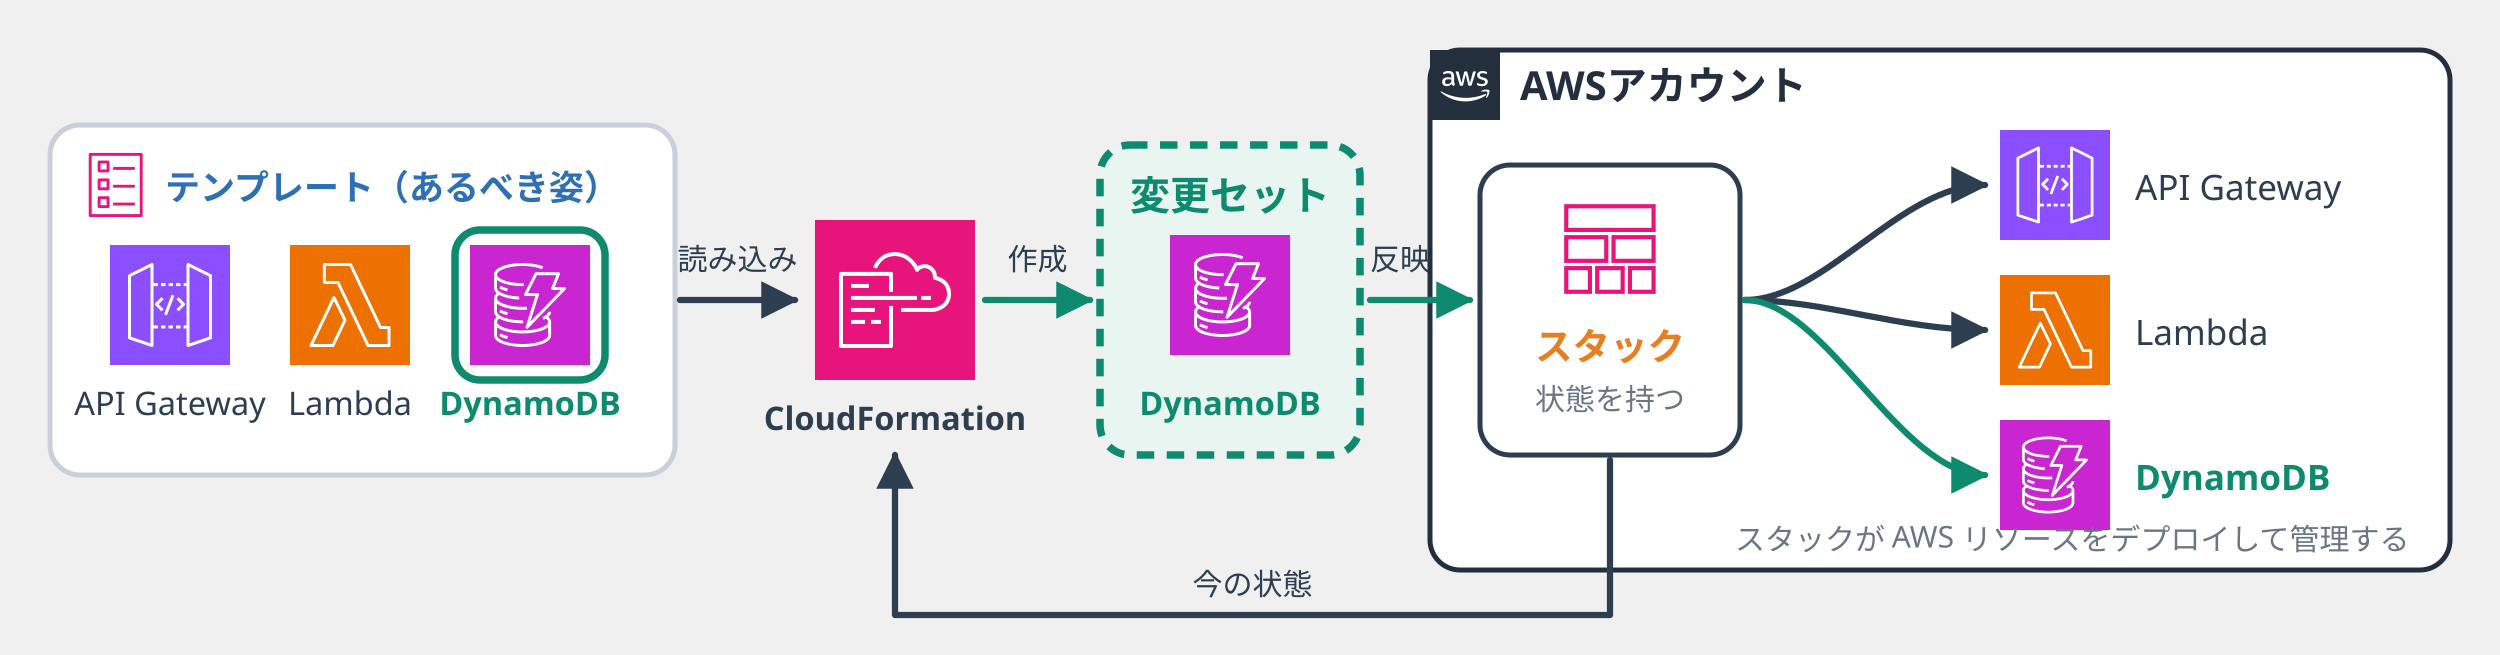
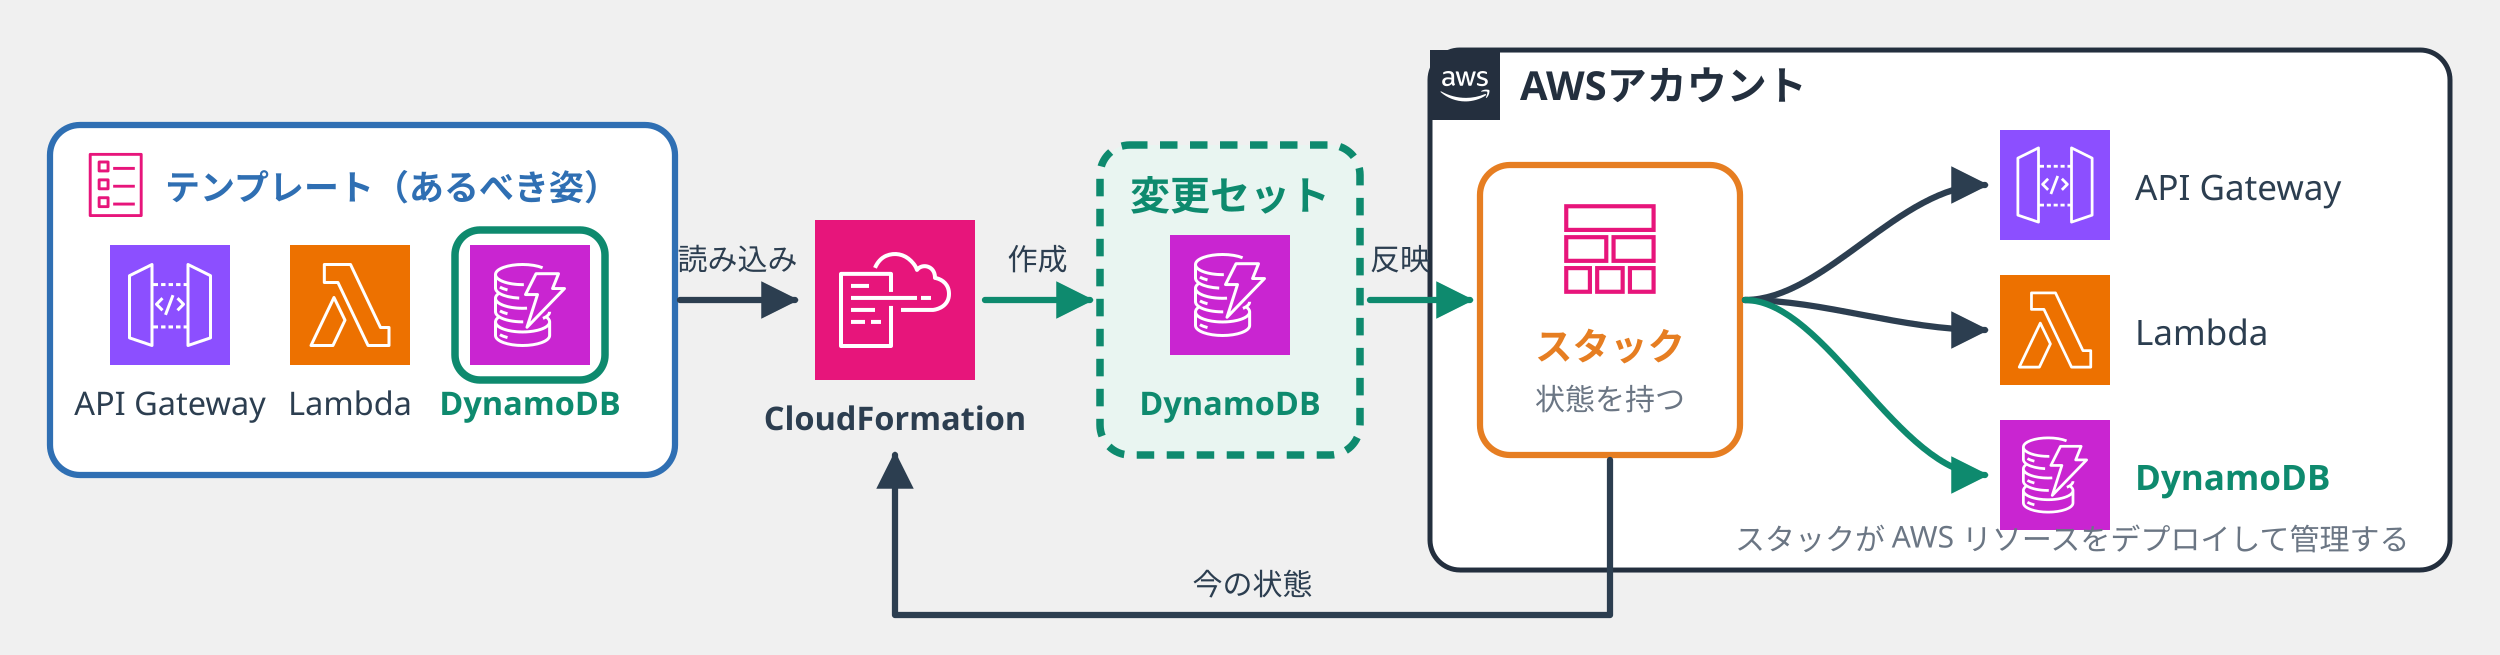
<svg xmlns="http://www.w3.org/2000/svg" viewBox="0 0 1000 262" width="100%" role="img" aria-label="CloudFormationがテンプレートとスタックの今の状態を比べて変更セットを作り、スタックに反映する。スタックからAPI Gateway、Lambda、DynamoDBがデプロイされる">
  <defs>
    <marker id="a-i" viewBox="0 0 10 10" refX="9" refY="5" markerWidth="6" markerHeight="6" orient="auto-start-reverse">
      <path d="M0,0 L10,5 L0,10 z" fill="#2c3e50" />
    </marker>
    <marker id="a-g" viewBox="0 0 10 10" refX="9" refY="5" markerWidth="6" markerHeight="6" orient="auto-start-reverse">
      <path d="M0,0 L10,5 L0,10 z" fill="#0E8A6E" />
    </marker>
    <marker id="a-r" viewBox="0 0 10 10" refX="9" refY="5" markerWidth="6" markerHeight="6" orient="auto-start-reverse">
      <path d="M0,0 L10,5 L0,10 z" fill="#DD344C" />
    </marker>
    <marker id="a-x" viewBox="0 0 10 10" refX="9" refY="5" markerWidth="6" markerHeight="6" orient="auto-start-reverse">
      <path d="M0,0 L10,5 L0,10 z" fill="#8a94a3" />
    </marker>
  </defs>
-   <rect x="20" y="50" width="250" height="140" rx="12" fill="#ffffff" stroke="#c9d0d9" stroke-width="2" />
+   <rect x="20" y="50" width="250" height="140" rx="12" fill="#ffffff" stroke="#2F6FB3" stroke-width="2.5" />
  <svg x="32" y="60" width="28" height="28" viewBox="0 0 48 48">
    <g id="cfn-deploy-v4-Icon-Resource/Management-Governance/Res_AWS-CloudFormation_Template_48" stroke="none" stroke-width="1" fill="none" fill-rule="evenodd">
      <path d="M22.734,38.089 L37.593,38.089 L37.593,36.089 L22.734,36.089 L22.734,38.089 Z M22.734,25.852 L37.593,25.852 L37.593,23.852 L22.734,23.852 L22.734,25.852 Z M22.734,13.615 L37.593,13.615 L37.593,11.615 L22.734,11.615 L22.734,13.615 Z M14.118,37.838 L18.237,37.838 L18.237,33.719 L14.118,33.719 L14.118,37.838 Z M13.118,39.838 L19.238,39.838 C19.79,39.838 20.238,39.391 20.238,38.838 L20.238,32.719 C20.238,32.166 19.79,31.719 19.238,31.719 L13.118,31.719 C12.566,31.719 12.118,32.166 12.118,32.719 L12.118,38.838 C12.118,39.391 12.566,39.838 13.118,39.838 L13.118,39.838 Z M14.118,25.6 L18.237,25.6 L18.237,21.481 L14.118,21.481 L14.118,25.6 Z M13.118,27.601 L19.238,27.601 C19.79,27.601 20.238,27.153 20.238,26.601 L20.238,20.481 C20.238,19.929 19.79,19.481 19.238,19.481 L13.118,19.481 C12.566,19.481 12.118,19.929 12.118,20.481 L12.118,26.601 C12.118,27.153 12.566,27.601 13.118,27.601 L13.118,27.601 Z M14.118,13.363 L18.237,13.363 L18.237,9.244 L14.118,9.244 L14.118,13.363 Z M13.118,15.363 L19.238,15.363 C19.79,15.363 20.238,14.916 20.238,14.363 L20.238,8.244 C20.238,7.691 19.79,7.244 19.238,7.244 L13.118,7.244 C12.566,7.244 12.118,7.691 12.118,8.244 L12.118,14.363 C12.118,14.916 12.566,15.363 13.118,15.363 L13.118,15.363 Z M8,43.956 L40.963,43.956 L40.963,4 L8,4 L8,43.956 Z M41.963,2 L7,2 C6.448,2 6,2.447 6,3 L6,44.956 C6,45.509 6.448,45.956 7,45.956 L41.963,45.956 C42.516,45.956 42.963,45.509 42.963,44.956 L42.963,3 C42.963,2.447 42.516,2 41.963,2 L41.963,2 Z" id="cfn-deploy-v4-AWS-CloudFormation_template_Resource-Icon_light-bg" fill="#E7157B" />
    </g>
  </svg>
  <text x="66" y="80" font-family="'Noto Sans JP', 'Hiragino Sans', sans-serif" font-size="14" font-weight="bold" fill="#2F6FB3" text-anchor="start">テンプレート（あるべき姿）</text>
  <svg x="44" y="98" width="48" height="48" viewBox="0 0 80 80">
    <g id="cfn-deploy-v5-Icon-Architecture/64/Arch_Amazon-API-Gateway_64">
      <g id="cfn-deploy-v5-Icon-Architecture-BG/64/Networking-Content-Delivery">
        <rect id="cfn-deploy-v5-Rectangle" width="80" height="80" fill="#8C4FFF" />
      </g>
      <g id="cfn-deploy-v5-Icon-Service/64/Amazon-API-Gateway_64">
        <path id="cfn-deploy-v5-Amazon-API-Gateway_Icon_64_Squid" fill-rule="evenodd" clip-rule="evenodd" d="M34.065 55.632H37V53.615H34.065V55.632ZM39 55.632H42V53.615H39V55.632ZM27 14.63L14 21.082V61.193L27 65.59V14.63ZM29 27.393V53.615H32V55.632H29V66.992C29 67.316 28.845 67.621 28.584 67.81C28.412 67.936 28.207 68 28 68C27.894 68 27.786 67.983 27.682 67.948L12.682 62.876C12.274 62.737 12 62.352 12 61.92V20.454C12 20.07 12.217 19.718 12.559 19.549L27.559 12.104C27.868 11.95 28.235 11.968 28.528 12.152C28.821 12.336 29 12.66 29 13.009V25.376H32V27.393H29ZM44 55.632H47V53.615H44V55.632ZM44.065 27.393H47V25.376H44.065V27.393ZM39.065 27.393H42V25.376H39.065V27.393ZM34.065 27.393H37V25.376H34.065V27.393ZM66 21.082L53 14.63V65.59L66 61.193V21.082ZM68 61.92C68 62.352 67.726 62.737 67.318 62.876L52.318 67.948C52.214 67.983 52.106 68 52 68C51.793 68 51.588 67.936 51.416 67.81C51.155 67.621 51 67.316 51 66.992V55.632H49.065V53.615H51V27.393H49.065V25.376H51V13.009C51 12.66 51.179 12.336 51.472 12.152C51.765 11.968 52.131 11.95 52.441 12.104L67.441 19.549C67.783 19.718 68 20.07 68 20.454V61.92ZM42.934 33.807L41.066 33.083L36.066 46.194L37.934 46.918L42.934 33.807ZM49.707 40.209C50.098 39.815 50.098 39.176 49.707 38.783L45.707 34.749L44.293 36.175L47.586 39.496L44.293 42.817L45.707 44.243L49.707 40.209ZM34.293 44.243L30.293 40.209C29.902 39.815 29.902 39.176 30.293 38.783L34.293 34.749L35.707 36.175L32.414 39.496L35.707 42.817L34.293 44.243Z" fill="white" />
      </g>
    </g>
  </svg>
  <text x="68" y="166" font-family="'Noto Sans JP', 'Hiragino Sans', sans-serif" font-size="13" font-weight="normal" fill="#2c3e50" text-anchor="middle">API Gateway</text>
  <svg x="116" y="98" width="48" height="48" viewBox="0 0 80 80">
    <g id="cfn-deploy-v6-Icon-Architecture/64/Arch_AWS-Lambda_64" stroke="none" stroke-width="1" fill="none" fill-rule="evenodd">
      <g id="cfn-deploy-v6-Icon-Architecture-BG/64/Compute" fill="#ED7100">
        <rect id="cfn-deploy-v6-Rectangle" x="0" y="0" width="80" height="80" />
      </g>
      <path d="M28.008,66 L15.591,66 L29.324,37.296 L35.546,50.106 L28.008,66 Z M30.22,34.553 C30.051,34.208 29.7,33.989 29.318,33.989 L29.315,33.989 C28.929,33.99 28.578,34.211 28.412,34.558 L13.098,66.569 C12.95,66.879 12.971,67.243 13.155,67.534 C13.337,67.824 13.658,68 14.002,68 L28.642,68 C29.03,68 29.382,67.777 29.548,67.428 L37.564,50.528 C37.693,50.254 37.692,49.937 37.559,49.665 L30.22,34.553 Z M64.995,66 L52.659,66 L32.867,24.57 C32.701,24.222 32.349,24 31.962,24 L23.89,24 L23.899,14 L39.72,14 L59.42,55.429 C59.586,55.777 59.939,56 60.326,56 L64.995,56 L64.995,66 Z M65.998,54 L60.96,54 L41.259,12.571 C41.094,12.223 40.741,12 40.353,12 L22.898,12 C22.345,12 21.896,12.447 21.895,12.999 L21.884,24.999 C21.884,25.265 21.989,25.519 22.178,25.707 C22.365,25.895 22.62,26 22.887,26 L31.329,26 L51.122,67.43 C51.289,67.778 51.639,68 52.026,68 L65.998,68 C66.552,68 67,67.552 67,67 L67,55 C67,54.448 66.552,54 65.998,54 L65.998,54 Z" id="cfn-deploy-v6-AWS-Lambda_Icon_64_Squid" fill="#FFFFFF" />
    </g>
  </svg>
  <text x="140" y="166" font-family="'Noto Sans JP', 'Hiragino Sans', sans-serif" font-size="13" font-weight="normal" fill="#2c3e50" text-anchor="middle">Lambda</text>
  <svg x="188" y="98" width="48" height="48" viewBox="0 0 80 80">
    <g id="cfn-deploy-v7-Icon-Architecture/64/Arch_Amazon-DynamoDB_64" stroke="none" stroke-width="1" fill="none" fill-rule="evenodd">
      <g id="cfn-deploy-v7-Icon-Architecture-BG/64/Database" fill="#C925D1">
        <rect id="cfn-deploy-v7-Rectangle" x="0" y="0" width="80" height="80" />
      </g>
      <path d="M52.086,54.85 C48.748,57.549 41.745,58.975 35.044,58.975 C28.342,58.975 21.337,57.548 18,54.849 L18,60.285 L18.001,60.285 C18.001,62.995 25,66.016 35.044,66.016 C45.08,66.016 52.075,62.999 52.086,60.29 L52.086,54.85 Z M52.087,44.522 L54.087,44.511 L54.087,44.522 C54.087,45.73 53.482,46.858 52.304,47.891 C53.732,49.147 54.087,50.38 54.087,51.258 C54.087,51.264 54.086,51.269 54.086,51.275 L54.086,60.285 L54.087,60.285 C54.087,65.295 44.275,68 35.044,68 C25.835,68 16.05,65.307 16.003,60.319 C16.003,60.314 16,60.309 16,60.304 L16,51.255 C16,51.253 16.002,51.25 16.002,51.247 C16.005,50.369 16.361,49.141 17.787,47.888 C16.37,46.636 16.01,45.415 16.001,44.544 L16.002,44.544 C16.002,44.54 16,44.537 16,44.533 L16,35.484 C16,35.481 16.002,35.478 16.002,35.475 C16.005,34.597 16.362,33.369 17.788,32.117 C16.37,30.865 16.01,29.643 16.001,28.773 L16.002,28.773 C16.002,28.769 16,28.765 16,28.761 L16,19.713 C16,19.71 16.002,19.707 16.002,19.704 C16.019,14.7 25.82,12 35.044,12 C40.255,12 45.261,12.828 48.778,14.272 L48.013,16.105 C44.73,14.757 40.003,13.984 35.044,13.984 C25,13.984 18.001,17.005 18.001,19.717 C18.001,22.429 25,25.45 35.044,25.45 C35.315,25.453 35.58,25.45 35.848,25.44 L35.932,27.422 C35.636,27.434 35.34,27.434 35.044,27.434 C28.342,27.434 21.337,26.007 18,23.308 L18,28.74 L18.001,28.74 L18.001,28.763 C18.011,29.803 19.078,30.712 19.972,31.289 C22.662,33.004 27.482,34.175 32.857,34.418 L32.766,36.4 C27.321,36.153 22.553,35.023 19.484,33.292 C18.728,33.857 18.001,34.622 18.001,35.489 C18.001,38.2 25,41.221 35.044,41.221 C36.029,41.221 37.007,41.189 37.952,41.123 L38.091,43.102 C37.101,43.17 36.075,43.205 35.044,43.205 C28.342,43.205 21.337,41.778 18,39.079 L18,44.511 L18.001,44.511 C18.011,45.575 19.078,46.482 19.972,47.06 C23.048,49.023 28.824,50.245 35.044,50.245 L35.484,50.245 L35.484,52.229 L35.044,52.229 C28.725,52.229 22.982,51.055 19.47,49.073 C18.718,49.637 18.001,50.398 18.001,51.258 C18.001,53.97 25,56.992 35.044,56.992 C45.08,56.992 52.075,53.974 52.086,51.265 L52.086,51.255 L52.086,51.254 C52.084,50.392 51.364,49.631 50.61,49.067 C50.122,49.344 49.599,49.61 49.004,49.855 L48.238,48.022 C48.964,47.724 49.594,47.402 50.111,47.062 C51.013,46.474 52.087,45.555 52.087,44.522 L52.087,44.522 Z M60.653,30.017 L55.049,30.017 C54.718,30.017 54.407,29.854 54.222,29.582 C54.035,29.31 53.997,28.964 54.119,28.66 L57.528,20.138 L44.619,20.138 L38.619,32.04 L45.001,32.04 C45.32,32.04 45.62,32.192 45.809,32.447 C45.996,32.703 46.051,33.031 45.954,33.333 L40.258,51.089 L60.653,30.017 Z M63.722,29.712 L38.723,55.54 C38.528,55.74 38.266,55.844 38.001,55.844 C37.825,55.844 37.648,55.799 37.49,55.705 C37.09,55.469 36.907,54.992 37.048,54.552 L43.634,34.024 L37.001,34.024 C36.654,34.024 36.333,33.846 36.15,33.554 C35.968,33.261 35.951,32.896 36.107,32.589 L43.107,18.703 C43.276,18.367 43.622,18.154 44.001,18.154 L59.001,18.154 C59.332,18.154 59.643,18.318 59.828,18.589 C60.015,18.862 60.053,19.207 59.931,19.512 L56.522,28.033 L63,28.033 C63.4,28.033 63.763,28.271 63.92,28.636 C64.077,29.002 63.999,29.426 63.722,29.712 L63.722,29.712 Z M19.455,60.674 C20.872,61.473 22.656,62.144 24.757,62.668 L25.245,60.744 C23.346,60.271 21.686,59.65 20.443,58.95 L19.455,60.674 Z M24.757,46.799 L25.245,44.875 C23.346,44.401 21.686,43.78 20.443,43.08 L19.455,44.805 C20.872,45.603 22.655,46.275 24.757,46.799 L24.757,46.799 Z M19.455,28.936 L20.443,27.211 C21.684,27.911 23.345,28.531 25.245,29.006 L24.757,30.929 C22.653,30.404 20.87,29.733 19.455,28.936 L19.455,28.936 Z" id="cfn-deploy-v7-Amazon-DynamoDB_Icon_64_Squid" fill="#FFFFFF" />
    </g>
  </svg>
  <text x="212" y="166" font-family="'Noto Sans JP', 'Hiragino Sans', sans-serif" font-size="13" font-weight="bold" fill="#0E8A6E" text-anchor="middle">DynamoDB</text>
  <rect x="182" y="92" width="60" height="60" rx="10" fill="none" stroke="#0E8A6E" stroke-width="3" />
  <path d="M272,120 L318,120" fill="none" stroke="#2c3e50" stroke-width="2.5" stroke-linejoin="round" stroke-linecap="round" marker-end="url(#a-i)" />
  <text x="295" y="108" font-family="'Noto Sans JP', 'Hiragino Sans', sans-serif" font-size="12" font-weight="normal" fill="#2c3e50" text-anchor="middle">読み込み</text>
  <svg x="326" y="88" width="64" height="64" viewBox="0 0 80 80">
    <g id="cfn-deploy-v8-Icon-Architecture/64/Arch_AWS-CloudFormation_64" stroke="none" stroke-width="1" fill="none" fill-rule="evenodd">
      <g id="cfn-deploy-v8-Icon-Architecture-BG/64/Management-Governance" fill="#E7157B">
        <rect id="cfn-deploy-v8-Rectangle" x="0" y="0" width="80" height="80" />
      </g>
      <path d="M53,39.963 L58,39.963 L58,37.96 L53,37.96 L53,39.963 Z M28,51.982 L33,51.982 L33,49.979 L28,49.979 L28,51.982 Z M18,51.982 L25,51.982 L25,49.979 L18,49.979 L18,51.982 Z M18,45.972 L30,45.972 L30,43.969 L18,43.969 L18,45.972 Z M18,33.954 L27,33.954 L27,31.951 L18,31.951 L18,33.954 Z M18,39.963 L51,39.963 L51,37.96 L18,37.96 L18,39.963 Z M37,61.997 L14,61.997 L14,27.945 L37,27.945 L37,35.957 L39,35.957 L39,26.943 C39,26.39 38.552,25.942 38,25.942 L13,25.942 C12.447,25.942 12,26.39 12,26.943 L12,62.998 C12,63.551 12.447,64 13,64 L38,64 C38.552,64 39,63.551 39,62.998 L39,42.968 L37,42.968 L37,61.997 Z M68,36.959 C68,43.431 62.173,45.682 59.092,45.968 L43,45.972 L43,43.969 L59,43.969 C59.195,43.946 66,43.212 66,36.959 C66,31.264 60.863,30.108 59.834,29.934 C59.321,29.847 58.96,29.382 59.004,28.863 C59.005,28.844 59.007,28.826 59.009,28.808 C58.954,25.59 56.981,24.585 56.126,24.3 C54.53,23.769 52.751,24.277 51.81,25.539 C51.591,25.836 51.229,25.987 50.861,25.931 C50.497,25.876 50.192,25.625 50.068,25.277 C49.447,23.536 48.546,22.408 47.293,21.153 C44.159,18.039 39.905,17.178 35.925,18.853 C33.837,19.733 32.012,21.728 30.922,24.327 L29.078,23.55 C30.37,20.474 32.584,18.089 35.15,17.007 C39.905,15.005 44.971,16.026 48.704,19.734 C49.774,20.807 50.66,21.851 51.35,23.204 C52.843,22.098 54.857,21.767 56.757,22.399 C59.189,23.209 60.727,25.321 60.975,28.129 C64.381,28.988 68,31.712 68,36.959 L68,36.959 Z" id="cfn-deploy-v8-AWS-CloudFormation_Icon_64_Squid" fill="#FFFFFF" />
    </g>
  </svg>
  <text x="358" y="172" font-family="'Noto Sans JP', 'Hiragino Sans', sans-serif" font-size="13" font-weight="bold" fill="#2c3e50" text-anchor="middle">CloudFormation</text>
  <path d="M394,120 L436,120" fill="none" stroke="#0E8A6E" stroke-width="2.5" stroke-linejoin="round" stroke-linecap="round" marker-end="url(#a-g)" />
  <text x="415" y="108" font-family="'Noto Sans JP', 'Hiragino Sans', sans-serif" font-size="12" font-weight="normal" fill="#2c3e50" text-anchor="middle">作成</text>
  <rect x="440" y="58" width="104" height="124" rx="12" fill="#e9f5f1" stroke="#0E8A6E" stroke-width="3" stroke-dasharray="7 5" />
  <text x="492" y="84" font-family="'Noto Sans JP', 'Hiragino Sans', sans-serif" font-size="16" font-weight="bold" fill="#0E8A6E" text-anchor="middle">変更セット</text>
  <svg x="468" y="94" width="48" height="48" viewBox="0 0 80 80">
    <g id="cfn-deploy-v9-Icon-Architecture/64/Arch_Amazon-DynamoDB_64" stroke="none" stroke-width="1" fill="none" fill-rule="evenodd">
      <g id="cfn-deploy-v9-Icon-Architecture-BG/64/Database" fill="#C925D1">
        <rect id="cfn-deploy-v9-Rectangle" x="0" y="0" width="80" height="80" />
      </g>
      <path d="M52.086,54.85 C48.748,57.549 41.745,58.975 35.044,58.975 C28.342,58.975 21.337,57.548 18,54.849 L18,60.285 L18.001,60.285 C18.001,62.995 25,66.016 35.044,66.016 C45.08,66.016 52.075,62.999 52.086,60.29 L52.086,54.85 Z M52.087,44.522 L54.087,44.511 L54.087,44.522 C54.087,45.73 53.482,46.858 52.304,47.891 C53.732,49.147 54.087,50.38 54.087,51.258 C54.087,51.264 54.086,51.269 54.086,51.275 L54.086,60.285 L54.087,60.285 C54.087,65.295 44.275,68 35.044,68 C25.835,68 16.05,65.307 16.003,60.319 C16.003,60.314 16,60.309 16,60.304 L16,51.255 C16,51.253 16.002,51.25 16.002,51.247 C16.005,50.369 16.361,49.141 17.787,47.888 C16.37,46.636 16.01,45.415 16.001,44.544 L16.002,44.544 C16.002,44.54 16,44.537 16,44.533 L16,35.484 C16,35.481 16.002,35.478 16.002,35.475 C16.005,34.597 16.362,33.369 17.788,32.117 C16.37,30.865 16.01,29.643 16.001,28.773 L16.002,28.773 C16.002,28.769 16,28.765 16,28.761 L16,19.713 C16,19.71 16.002,19.707 16.002,19.704 C16.019,14.7 25.82,12 35.044,12 C40.255,12 45.261,12.828 48.778,14.272 L48.013,16.105 C44.73,14.757 40.003,13.984 35.044,13.984 C25,13.984 18.001,17.005 18.001,19.717 C18.001,22.429 25,25.45 35.044,25.45 C35.315,25.453 35.58,25.45 35.848,25.44 L35.932,27.422 C35.636,27.434 35.34,27.434 35.044,27.434 C28.342,27.434 21.337,26.007 18,23.308 L18,28.74 L18.001,28.74 L18.001,28.763 C18.011,29.803 19.078,30.712 19.972,31.289 C22.662,33.004 27.482,34.175 32.857,34.418 L32.766,36.4 C27.321,36.153 22.553,35.023 19.484,33.292 C18.728,33.857 18.001,34.622 18.001,35.489 C18.001,38.2 25,41.221 35.044,41.221 C36.029,41.221 37.007,41.189 37.952,41.123 L38.091,43.102 C37.101,43.17 36.075,43.205 35.044,43.205 C28.342,43.205 21.337,41.778 18,39.079 L18,44.511 L18.001,44.511 C18.011,45.575 19.078,46.482 19.972,47.06 C23.048,49.023 28.824,50.245 35.044,50.245 L35.484,50.245 L35.484,52.229 L35.044,52.229 C28.725,52.229 22.982,51.055 19.47,49.073 C18.718,49.637 18.001,50.398 18.001,51.258 C18.001,53.97 25,56.992 35.044,56.992 C45.08,56.992 52.075,53.974 52.086,51.265 L52.086,51.255 L52.086,51.254 C52.084,50.392 51.364,49.631 50.61,49.067 C50.122,49.344 49.599,49.61 49.004,49.855 L48.238,48.022 C48.964,47.724 49.594,47.402 50.111,47.062 C51.013,46.474 52.087,45.555 52.087,44.522 L52.087,44.522 Z M60.653,30.017 L55.049,30.017 C54.718,30.017 54.407,29.854 54.222,29.582 C54.035,29.31 53.997,28.964 54.119,28.66 L57.528,20.138 L44.619,20.138 L38.619,32.04 L45.001,32.04 C45.32,32.04 45.62,32.192 45.809,32.447 C45.996,32.703 46.051,33.031 45.954,33.333 L40.258,51.089 L60.653,30.017 Z M63.722,29.712 L38.723,55.54 C38.528,55.74 38.266,55.844 38.001,55.844 C37.825,55.844 37.648,55.799 37.49,55.705 C37.09,55.469 36.907,54.992 37.048,54.552 L43.634,34.024 L37.001,34.024 C36.654,34.024 36.333,33.846 36.15,33.554 C35.968,33.261 35.951,32.896 36.107,32.589 L43.107,18.703 C43.276,18.367 43.622,18.154 44.001,18.154 L59.001,18.154 C59.332,18.154 59.643,18.318 59.828,18.589 C60.015,18.862 60.053,19.207 59.931,19.512 L56.522,28.033 L63,28.033 C63.4,28.033 63.763,28.271 63.92,28.636 C64.077,29.002 63.999,29.426 63.722,29.712 L63.722,29.712 Z M19.455,60.674 C20.872,61.473 22.656,62.144 24.757,62.668 L25.245,60.744 C23.346,60.271 21.686,59.65 20.443,58.95 L19.455,60.674 Z M24.757,46.799 L25.245,44.875 C23.346,44.401 21.686,43.78 20.443,43.08 L19.455,44.805 C20.872,45.603 22.655,46.275 24.757,46.799 L24.757,46.799 Z M19.455,28.936 L20.443,27.211 C21.684,27.911 23.345,28.531 25.245,29.006 L24.757,30.929 C22.653,30.404 20.87,29.733 19.455,28.936 L19.455,28.936 Z" id="cfn-deploy-v9-Amazon-DynamoDB_Icon_64_Squid" fill="#FFFFFF" />
    </g>
  </svg>
  <text x="492" y="166" font-family="'Noto Sans JP', 'Hiragino Sans', sans-serif" font-size="13" font-weight="bold" fill="#0E8A6E" text-anchor="middle">DynamoDB</text>
  <rect x="572" y="20" width="408" height="208" rx="12" fill="#ffffff" stroke="#232F3E" stroke-width="2" />
  <g transform="translate(-170,-90)">
    <svg x="742" y="110" width="28" height="28" viewBox="0 0 40 40">
      <g id="cfn-deploy-cloud21-Icon-Architecture-Group/32/AWS-Cloud-logo_32" stroke="none" stroke-width="1" fill="none" fill-rule="evenodd">
        <rect id="cfn-deploy-cloud21-Rectangle" fill="#242F3E" x="0" y="0" width="40" height="40" />
        <path d="M32.698,23.901 C33.059,24.37 32.298,26.3 31.957,27.164 C31.853,27.426 32.075,27.529 32.307,27.332 C33.82,26.048 34.212,23.357 33.901,22.969 C33.594,22.583 30.95,22.252 29.338,23.401 C29.089,23.578 29.132,23.822 29.407,23.79 C30.315,23.678 32.338,23.433 32.698,23.901 L32.698,23.901 Z M31.856,25.91 C32.374,25.532 31.93,24.969 31.402,25.19 C27.889,26.654 24.075,27.363 20.602,27.363 C15.459,27.363 10.475,25.974 6.446,23.668 C6.094,23.466 5.833,23.823 6.127,24.082 C9.86,27.398 14.796,29.391 20.274,29.391 C24.184,29.391 28.725,28.183 31.856,25.91 L31.856,25.91 Z M29.712,20.695 C29.214,20.695 28.727,20.642 28.253,20.534 C27.777,20.425 27.413,20.302 27.16,20.161 C27.005,20.077 26.908,19.989 26.869,19.903 C26.831,19.815 26.811,19.729 26.811,19.643 L26.811,19.174 C26.811,18.98 26.884,18.881 27.027,18.881 C27.082,18.881 27.14,18.894 27.2,18.914 C27.261,18.937 27.341,18.969 27.441,19.012 C27.761,19.153 28.108,19.26 28.485,19.336 C28.861,19.411 29.236,19.449 29.611,19.449 C30.208,19.449 30.669,19.347 30.995,19.141 C31.322,18.937 31.484,18.646 31.484,18.268 C31.484,18.008 31.399,17.793 31.227,17.619 C31.056,17.445 30.738,17.286 30.275,17.134 L28.9,16.713 C28.203,16.497 27.698,16.184 27.383,15.775 C27.068,15.363 26.911,14.916 26.911,14.428 C26.911,14.041 26.996,13.699 27.169,13.401 C27.339,13.104 27.564,12.851 27.845,12.64 C28.13,12.43 28.459,12.272 28.834,12.162 C29.208,12.055 29.606,12 30.026,12 C30.236,12 30.449,12.014 30.666,12.041 C30.881,12.067 31.085,12.103 31.278,12.146 C31.471,12.191 31.651,12.239 31.816,12.292 C31.982,12.347 32.114,12.401 32.215,12.454 C32.346,12.529 32.439,12.605 32.496,12.681 C32.551,12.756 32.579,12.858 32.579,12.989 L32.579,13.425 C32.579,13.62 32.507,13.716 32.362,13.716 C32.285,13.716 32.165,13.68 31.998,13.604 C31.458,13.365 30.848,13.248 30.177,13.248 C29.635,13.248 29.214,13.334 28.916,13.506 C28.617,13.68 28.468,13.955 28.468,14.333 C28.468,14.591 28.562,14.81 28.751,14.988 C28.939,15.166 29.286,15.336 29.795,15.499 L31.137,15.921 C31.822,16.135 32.311,16.433 32.603,16.809 C32.897,17.188 33.044,17.619 33.044,18.104 C33.044,18.505 32.961,18.864 32.794,19.182 C32.628,19.501 32.399,19.772 32.105,19.999 C31.813,20.226 31.463,20.398 31.054,20.517 C30.644,20.637 30.197,20.695 29.712,20.695 L29.712,20.695 Z M17.547,20.451 C17.381,20.451 17.26,20.424 17.182,20.364 C17.104,20.303 17.038,20.183 16.983,19.999 L14.761,12.842 C14.708,12.658 14.679,12.535 14.679,12.471 C14.679,12.32 14.757,12.244 14.912,12.244 L15.839,12.244 C16.016,12.244 16.14,12.274 16.213,12.334 C16.284,12.392 16.347,12.512 16.402,12.698 L17.993,18.818 L19.47,12.698 C19.514,12.512 19.574,12.392 19.651,12.334 C19.728,12.274 19.855,12.244 20.031,12.244 L20.796,12.244 C20.971,12.244 21.098,12.274 21.176,12.334 C21.253,12.392 21.314,12.512 21.358,12.698 L22.851,18.899 L24.491,12.698 C24.546,12.512 24.609,12.392 24.681,12.334 C24.754,12.274 24.877,12.244 25.054,12.244 L25.932,12.244 C26.088,12.244 26.165,12.32 26.165,12.471 C26.165,12.512 26.158,12.562 26.149,12.615 C26.136,12.671 26.116,12.746 26.081,12.842 L23.795,19.999 C23.74,20.183 23.673,20.303 23.595,20.364 C23.518,20.424 23.396,20.451 23.231,20.451 L22.418,20.451 C22.242,20.451 22.115,20.421 22.038,20.357 C21.961,20.292 21.9,20.166 21.856,19.984 L20.38,14.024 L18.923,19.984 C18.879,20.166 18.817,20.292 18.74,20.357 C18.662,20.421 18.536,20.451 18.359,20.451 L17.547,20.451 Z M9.939,19.449 C10.25,19.449 10.575,19.392 10.918,19.279 C11.26,19.165 11.558,18.969 11.812,18.687 C11.968,18.515 12.074,18.318 12.136,18.096 C12.196,17.876 12.225,17.609 12.225,17.295 L12.225,16.907 C11.951,16.842 11.661,16.791 11.356,16.753 C11.052,16.716 10.757,16.696 10.469,16.696 C9.84,16.696 9.369,16.82 9.061,17.069 C8.752,17.317 8.596,17.672 8.596,18.139 C8.596,18.57 8.713,18.895 8.945,19.117 C9.177,19.339 9.509,19.449 9.939,19.449 L9.939,19.449 Z M13.785,18.041 C13.785,18.386 13.82,18.66 13.892,18.866 C13.965,19.072 14.067,19.294 14.199,19.53 C14.243,19.606 14.265,19.676 14.265,19.739 C14.265,19.838 14.204,19.93 14.083,20.015 L13.486,20.405 C13.398,20.458 13.315,20.486 13.238,20.486 C13.137,20.486 13.044,20.443 12.956,20.357 C12.822,20.226 12.71,20.084 12.617,19.927 C12.521,19.771 12.425,19.588 12.326,19.383 C11.585,20.236 10.658,20.663 9.542,20.663 C8.746,20.663 8.116,20.443 7.651,19.999 C7.188,19.557 6.956,18.963 6.956,18.219 C6.956,17.432 7.243,16.796 7.819,16.316 C8.392,15.836 9.167,15.595 10.138,15.595 C10.459,15.595 10.793,15.62 11.141,15.668 C11.488,15.716 11.851,15.785 12.225,15.871 L12.225,15.192 C12.225,14.49 12.078,13.996 11.779,13.709 C11.481,13.423 10.968,13.281 10.239,13.281 C9.906,13.281 9.566,13.32 9.218,13.401 C8.871,13.482 8.53,13.587 8.199,13.716 C8.044,13.781 7.933,13.822 7.868,13.838 C7.802,13.854 7.752,13.862 7.719,13.862 C7.587,13.862 7.519,13.766 7.519,13.57 L7.519,13.118 C7.519,12.966 7.543,12.858 7.587,12.795 C7.631,12.729 7.719,12.664 7.852,12.6 C8.183,12.437 8.581,12.297 9.044,12.179 C9.509,12.06 10,12 10.52,12 C11.646,12 12.472,12.253 12.997,12.753 C13.521,13.255 13.785,14.013 13.785,15.028 L13.785,18.041 Z" id="cfn-deploy-cloud21-Fill-1" fill="#FFFFFF" />
      </g>
    </svg>
    <text x="778" y="130" font-family="'Noto Sans JP', 'Hiragino Sans', sans-serif" font-size="16" font-weight="bold" fill="#232F3E" text-anchor="start">AWSアカウント</text>
  </g>
  <path d="M548,120 L588,120" fill="none" stroke="#0E8A6E" stroke-width="2.5" stroke-linejoin="round" stroke-linecap="round" marker-end="url(#a-g)" />
  <text x="560" y="108" font-family="'Noto Sans JP', 'Hiragino Sans', sans-serif" font-size="12" font-weight="normal" fill="#2c3e50" text-anchor="middle">反映</text>
-   <rect x="592" y="66" width="104" height="116" rx="12" fill="#ffffff" stroke="#2c3e50" stroke-width="2" />
+   <rect x="592" y="66" width="104" height="116" rx="12" fill="#ffffff" stroke="#E67E22" stroke-width="2.5" />
  <svg x="624" y="80" width="40" height="40" viewBox="0 0 48 48">
    <g id="cfn-deploy-v10-Icon-Resource/Management-Governance/Res_AWS-CloudFormation_Stack_48" stroke="none" stroke-width="1" fill="none" fill-rule="evenodd">
      <path d="M2,15.353 L45.92,15.353 L45.92,2 L2,2 L2,15.353 Z M4,13.354 L43.92,13.354 L43.92,4 L4,4 L4,13.354 Z M24.706,30.201 L45.92,30.201 L45.92,16.847 L24.706,16.847 L24.706,30.201 Z M26.706,28.2 L43.92,28.2 L43.92,18.847 L26.706,18.847 L26.706,28.2 Z M2,30.201 L23.213,30.201 L23.213,16.847 L2,16.847 L2,30.201 Z M4,28.2 L21.213,28.2 L21.213,18.847 L4,18.847 L4,28.2 Z M32.567,45.047 L45.92,45.047 L45.92,31.694 L32.567,31.694 L32.567,45.047 Z M34.566,43.047 L43.92,43.047 L43.92,33.693 L34.566,33.693 L34.566,43.047 Z M16.847,45.047 L31.073,45.047 L31.073,31.694 L16.847,31.694 L16.847,45.047 Z M18.847,43.047 L29.074,43.047 L29.074,33.693 L18.847,33.693 L18.847,43.047 Z M2,45.047 L15.352,45.047 L15.352,31.694 L2,31.694 L2,45.047 Z M4,43.047 L13.353,43.047 L13.353,33.693 L4,33.693 L4,43.047 Z" id="cfn-deploy-v10-AWS-CloudFormation_stack_Resource-Icon_light-bg" fill="#E7157B" />
    </g>
  </svg>
  <text x="644" y="144" font-family="'Noto Sans JP', 'Hiragino Sans', sans-serif" font-size="15" font-weight="bold" fill="#E67E22" text-anchor="middle">スタック</text>
  <text x="644" y="164" font-family="'Noto Sans JP', 'Hiragino Sans', sans-serif" font-size="12" font-weight="normal" fill="#6b7684" text-anchor="middle">状態を持つ</text>
  <path d="M644,184 L644,246 L358,246 L358,182" fill="none" stroke="#2c3e50" stroke-width="2.5" stroke-linejoin="round" stroke-linecap="round" marker-end="url(#a-i)" />
  <text x="501" y="238" font-family="'Noto Sans JP', 'Hiragino Sans', sans-serif" font-size="12" font-weight="normal" fill="#2c3e50" text-anchor="middle">今の状態</text>
  <svg x="800" y="52" width="44" height="44" viewBox="0 0 80 80">
    <g id="cfn-deploy-v11-Icon-Architecture/64/Arch_Amazon-API-Gateway_64">
      <g id="cfn-deploy-v11-Icon-Architecture-BG/64/Networking-Content-Delivery">
        <rect id="cfn-deploy-v11-Rectangle" width="80" height="80" fill="#8C4FFF" />
      </g>
      <g id="cfn-deploy-v11-Icon-Service/64/Amazon-API-Gateway_64">
        <path id="cfn-deploy-v11-Amazon-API-Gateway_Icon_64_Squid" fill-rule="evenodd" clip-rule="evenodd" d="M34.065 55.632H37V53.615H34.065V55.632ZM39 55.632H42V53.615H39V55.632ZM27 14.63L14 21.082V61.193L27 65.59V14.63ZM29 27.393V53.615H32V55.632H29V66.992C29 67.316 28.845 67.621 28.584 67.81C28.412 67.936 28.207 68 28 68C27.894 68 27.786 67.983 27.682 67.948L12.682 62.876C12.274 62.737 12 62.352 12 61.92V20.454C12 20.07 12.217 19.718 12.559 19.549L27.559 12.104C27.868 11.95 28.235 11.968 28.528 12.152C28.821 12.336 29 12.66 29 13.009V25.376H32V27.393H29ZM44 55.632H47V53.615H44V55.632ZM44.065 27.393H47V25.376H44.065V27.393ZM39.065 27.393H42V25.376H39.065V27.393ZM34.065 27.393H37V25.376H34.065V27.393ZM66 21.082L53 14.63V65.59L66 61.193V21.082ZM68 61.92C68 62.352 67.726 62.737 67.318 62.876L52.318 67.948C52.214 67.983 52.106 68 52 68C51.793 68 51.588 67.936 51.416 67.81C51.155 67.621 51 67.316 51 66.992V55.632H49.065V53.615H51V27.393H49.065V25.376H51V13.009C51 12.66 51.179 12.336 51.472 12.152C51.765 11.968 52.131 11.95 52.441 12.104L67.441 19.549C67.783 19.718 68 20.07 68 20.454V61.92ZM42.934 33.807L41.066 33.083L36.066 46.194L37.934 46.918L42.934 33.807ZM49.707 40.209C50.098 39.815 50.098 39.176 49.707 38.783L45.707 34.749L44.293 36.175L47.586 39.496L44.293 42.817L45.707 44.243L49.707 40.209ZM34.293 44.243L30.293 40.209C29.902 39.815 29.902 39.176 30.293 38.783L34.293 34.749L35.707 36.175L32.414 39.496L35.707 42.817L34.293 44.243Z" fill="white" />
      </g>
    </g>
  </svg>
  <text x="854" y="80" font-family="'Noto Sans JP', 'Hiragino Sans', sans-serif" font-size="14" font-weight="normal" fill="#2c3e50" text-anchor="start">API Gateway</text>
  <path d="M698,120 C730,120 760,74 794,74" fill="none" stroke="#2c3e50" stroke-width="2.5" stroke-linejoin="round" stroke-linecap="round" marker-end="url(#a-i)" />
  <svg x="800" y="110" width="44" height="44" viewBox="0 0 80 80">
    <g id="cfn-deploy-v12-Icon-Architecture/64/Arch_AWS-Lambda_64" stroke="none" stroke-width="1" fill="none" fill-rule="evenodd">
      <g id="cfn-deploy-v12-Icon-Architecture-BG/64/Compute" fill="#ED7100">
        <rect id="cfn-deploy-v12-Rectangle" x="0" y="0" width="80" height="80" />
      </g>
      <path d="M28.008,66 L15.591,66 L29.324,37.296 L35.546,50.106 L28.008,66 Z M30.22,34.553 C30.051,34.208 29.7,33.989 29.318,33.989 L29.315,33.989 C28.929,33.99 28.578,34.211 28.412,34.558 L13.098,66.569 C12.95,66.879 12.971,67.243 13.155,67.534 C13.337,67.824 13.658,68 14.002,68 L28.642,68 C29.03,68 29.382,67.777 29.548,67.428 L37.564,50.528 C37.693,50.254 37.692,49.937 37.559,49.665 L30.22,34.553 Z M64.995,66 L52.659,66 L32.867,24.57 C32.701,24.222 32.349,24 31.962,24 L23.89,24 L23.899,14 L39.72,14 L59.42,55.429 C59.586,55.777 59.939,56 60.326,56 L64.995,56 L64.995,66 Z M65.998,54 L60.96,54 L41.259,12.571 C41.094,12.223 40.741,12 40.353,12 L22.898,12 C22.345,12 21.896,12.447 21.895,12.999 L21.884,24.999 C21.884,25.265 21.989,25.519 22.178,25.707 C22.365,25.895 22.62,26 22.887,26 L31.329,26 L51.122,67.43 C51.289,67.778 51.639,68 52.026,68 L65.998,68 C66.552,68 67,67.552 67,67 L67,55 C67,54.448 66.552,54 65.998,54 L65.998,54 Z" id="cfn-deploy-v12-AWS-Lambda_Icon_64_Squid" fill="#FFFFFF" />
    </g>
  </svg>
  <text x="854" y="138" font-family="'Noto Sans JP', 'Hiragino Sans', sans-serif" font-size="14" font-weight="normal" fill="#2c3e50" text-anchor="start">Lambda</text>
  <path d="M698,120 C730,120 760,132 794,132" fill="none" stroke="#2c3e50" stroke-width="2.5" stroke-linejoin="round" stroke-linecap="round" marker-end="url(#a-i)" />
  <svg x="800" y="168" width="44" height="44" viewBox="0 0 80 80">
    <g id="cfn-deploy-v13-Icon-Architecture/64/Arch_Amazon-DynamoDB_64" stroke="none" stroke-width="1" fill="none" fill-rule="evenodd">
      <g id="cfn-deploy-v13-Icon-Architecture-BG/64/Database" fill="#C925D1">
        <rect id="cfn-deploy-v13-Rectangle" x="0" y="0" width="80" height="80" />
      </g>
      <path d="M52.086,54.85 C48.748,57.549 41.745,58.975 35.044,58.975 C28.342,58.975 21.337,57.548 18,54.849 L18,60.285 L18.001,60.285 C18.001,62.995 25,66.016 35.044,66.016 C45.08,66.016 52.075,62.999 52.086,60.29 L52.086,54.85 Z M52.087,44.522 L54.087,44.511 L54.087,44.522 C54.087,45.73 53.482,46.858 52.304,47.891 C53.732,49.147 54.087,50.38 54.087,51.258 C54.087,51.264 54.086,51.269 54.086,51.275 L54.086,60.285 L54.087,60.285 C54.087,65.295 44.275,68 35.044,68 C25.835,68 16.05,65.307 16.003,60.319 C16.003,60.314 16,60.309 16,60.304 L16,51.255 C16,51.253 16.002,51.25 16.002,51.247 C16.005,50.369 16.361,49.141 17.787,47.888 C16.37,46.636 16.01,45.415 16.001,44.544 L16.002,44.544 C16.002,44.54 16,44.537 16,44.533 L16,35.484 C16,35.481 16.002,35.478 16.002,35.475 C16.005,34.597 16.362,33.369 17.788,32.117 C16.37,30.865 16.01,29.643 16.001,28.773 L16.002,28.773 C16.002,28.769 16,28.765 16,28.761 L16,19.713 C16,19.71 16.002,19.707 16.002,19.704 C16.019,14.7 25.82,12 35.044,12 C40.255,12 45.261,12.828 48.778,14.272 L48.013,16.105 C44.73,14.757 40.003,13.984 35.044,13.984 C25,13.984 18.001,17.005 18.001,19.717 C18.001,22.429 25,25.45 35.044,25.45 C35.315,25.453 35.58,25.45 35.848,25.44 L35.932,27.422 C35.636,27.434 35.34,27.434 35.044,27.434 C28.342,27.434 21.337,26.007 18,23.308 L18,28.74 L18.001,28.74 L18.001,28.763 C18.011,29.803 19.078,30.712 19.972,31.289 C22.662,33.004 27.482,34.175 32.857,34.418 L32.766,36.4 C27.321,36.153 22.553,35.023 19.484,33.292 C18.728,33.857 18.001,34.622 18.001,35.489 C18.001,38.2 25,41.221 35.044,41.221 C36.029,41.221 37.007,41.189 37.952,41.123 L38.091,43.102 C37.101,43.17 36.075,43.205 35.044,43.205 C28.342,43.205 21.337,41.778 18,39.079 L18,44.511 L18.001,44.511 C18.011,45.575 19.078,46.482 19.972,47.06 C23.048,49.023 28.824,50.245 35.044,50.245 L35.484,50.245 L35.484,52.229 L35.044,52.229 C28.725,52.229 22.982,51.055 19.47,49.073 C18.718,49.637 18.001,50.398 18.001,51.258 C18.001,53.97 25,56.992 35.044,56.992 C45.08,56.992 52.075,53.974 52.086,51.265 L52.086,51.255 L52.086,51.254 C52.084,50.392 51.364,49.631 50.61,49.067 C50.122,49.344 49.599,49.61 49.004,49.855 L48.238,48.022 C48.964,47.724 49.594,47.402 50.111,47.062 C51.013,46.474 52.087,45.555 52.087,44.522 L52.087,44.522 Z M60.653,30.017 L55.049,30.017 C54.718,30.017 54.407,29.854 54.222,29.582 C54.035,29.31 53.997,28.964 54.119,28.66 L57.528,20.138 L44.619,20.138 L38.619,32.04 L45.001,32.04 C45.32,32.04 45.62,32.192 45.809,32.447 C45.996,32.703 46.051,33.031 45.954,33.333 L40.258,51.089 L60.653,30.017 Z M63.722,29.712 L38.723,55.54 C38.528,55.74 38.266,55.844 38.001,55.844 C37.825,55.844 37.648,55.799 37.49,55.705 C37.09,55.469 36.907,54.992 37.048,54.552 L43.634,34.024 L37.001,34.024 C36.654,34.024 36.333,33.846 36.15,33.554 C35.968,33.261 35.951,32.896 36.107,32.589 L43.107,18.703 C43.276,18.367 43.622,18.154 44.001,18.154 L59.001,18.154 C59.332,18.154 59.643,18.318 59.828,18.589 C60.015,18.862 60.053,19.207 59.931,19.512 L56.522,28.033 L63,28.033 C63.4,28.033 63.763,28.271 63.92,28.636 C64.077,29.002 63.999,29.426 63.722,29.712 L63.722,29.712 Z M19.455,60.674 C20.872,61.473 22.656,62.144 24.757,62.668 L25.245,60.744 C23.346,60.271 21.686,59.65 20.443,58.95 L19.455,60.674 Z M24.757,46.799 L25.245,44.875 C23.346,44.401 21.686,43.78 20.443,43.08 L19.455,44.805 C20.872,45.603 22.655,46.275 24.757,46.799 L24.757,46.799 Z M19.455,28.936 L20.443,27.211 C21.684,27.911 23.345,28.531 25.245,29.006 L24.757,30.929 C22.653,30.404 20.87,29.733 19.455,28.936 L19.455,28.936 Z" id="cfn-deploy-v13-Amazon-DynamoDB_Icon_64_Squid" fill="#FFFFFF" />
    </g>
  </svg>
  <text x="854" y="196" font-family="'Noto Sans JP', 'Hiragino Sans', sans-serif" font-size="14" font-weight="bold" fill="#0E8A6E" text-anchor="start">DynamoDB</text>
  <path d="M698,120 C730,120 760,190 794,190" fill="none" stroke="#0E8A6E" stroke-width="2.5" stroke-linejoin="round" stroke-linecap="round" marker-end="url(#a-g)" />
  <text x="694" y="220" font-family="'Noto Sans JP', 'Hiragino Sans', sans-serif" font-size="12" font-weight="normal" fill="#6b7684" text-anchor="start">スタックが AWS リソースをデプロイして管理する</text>
</svg>
